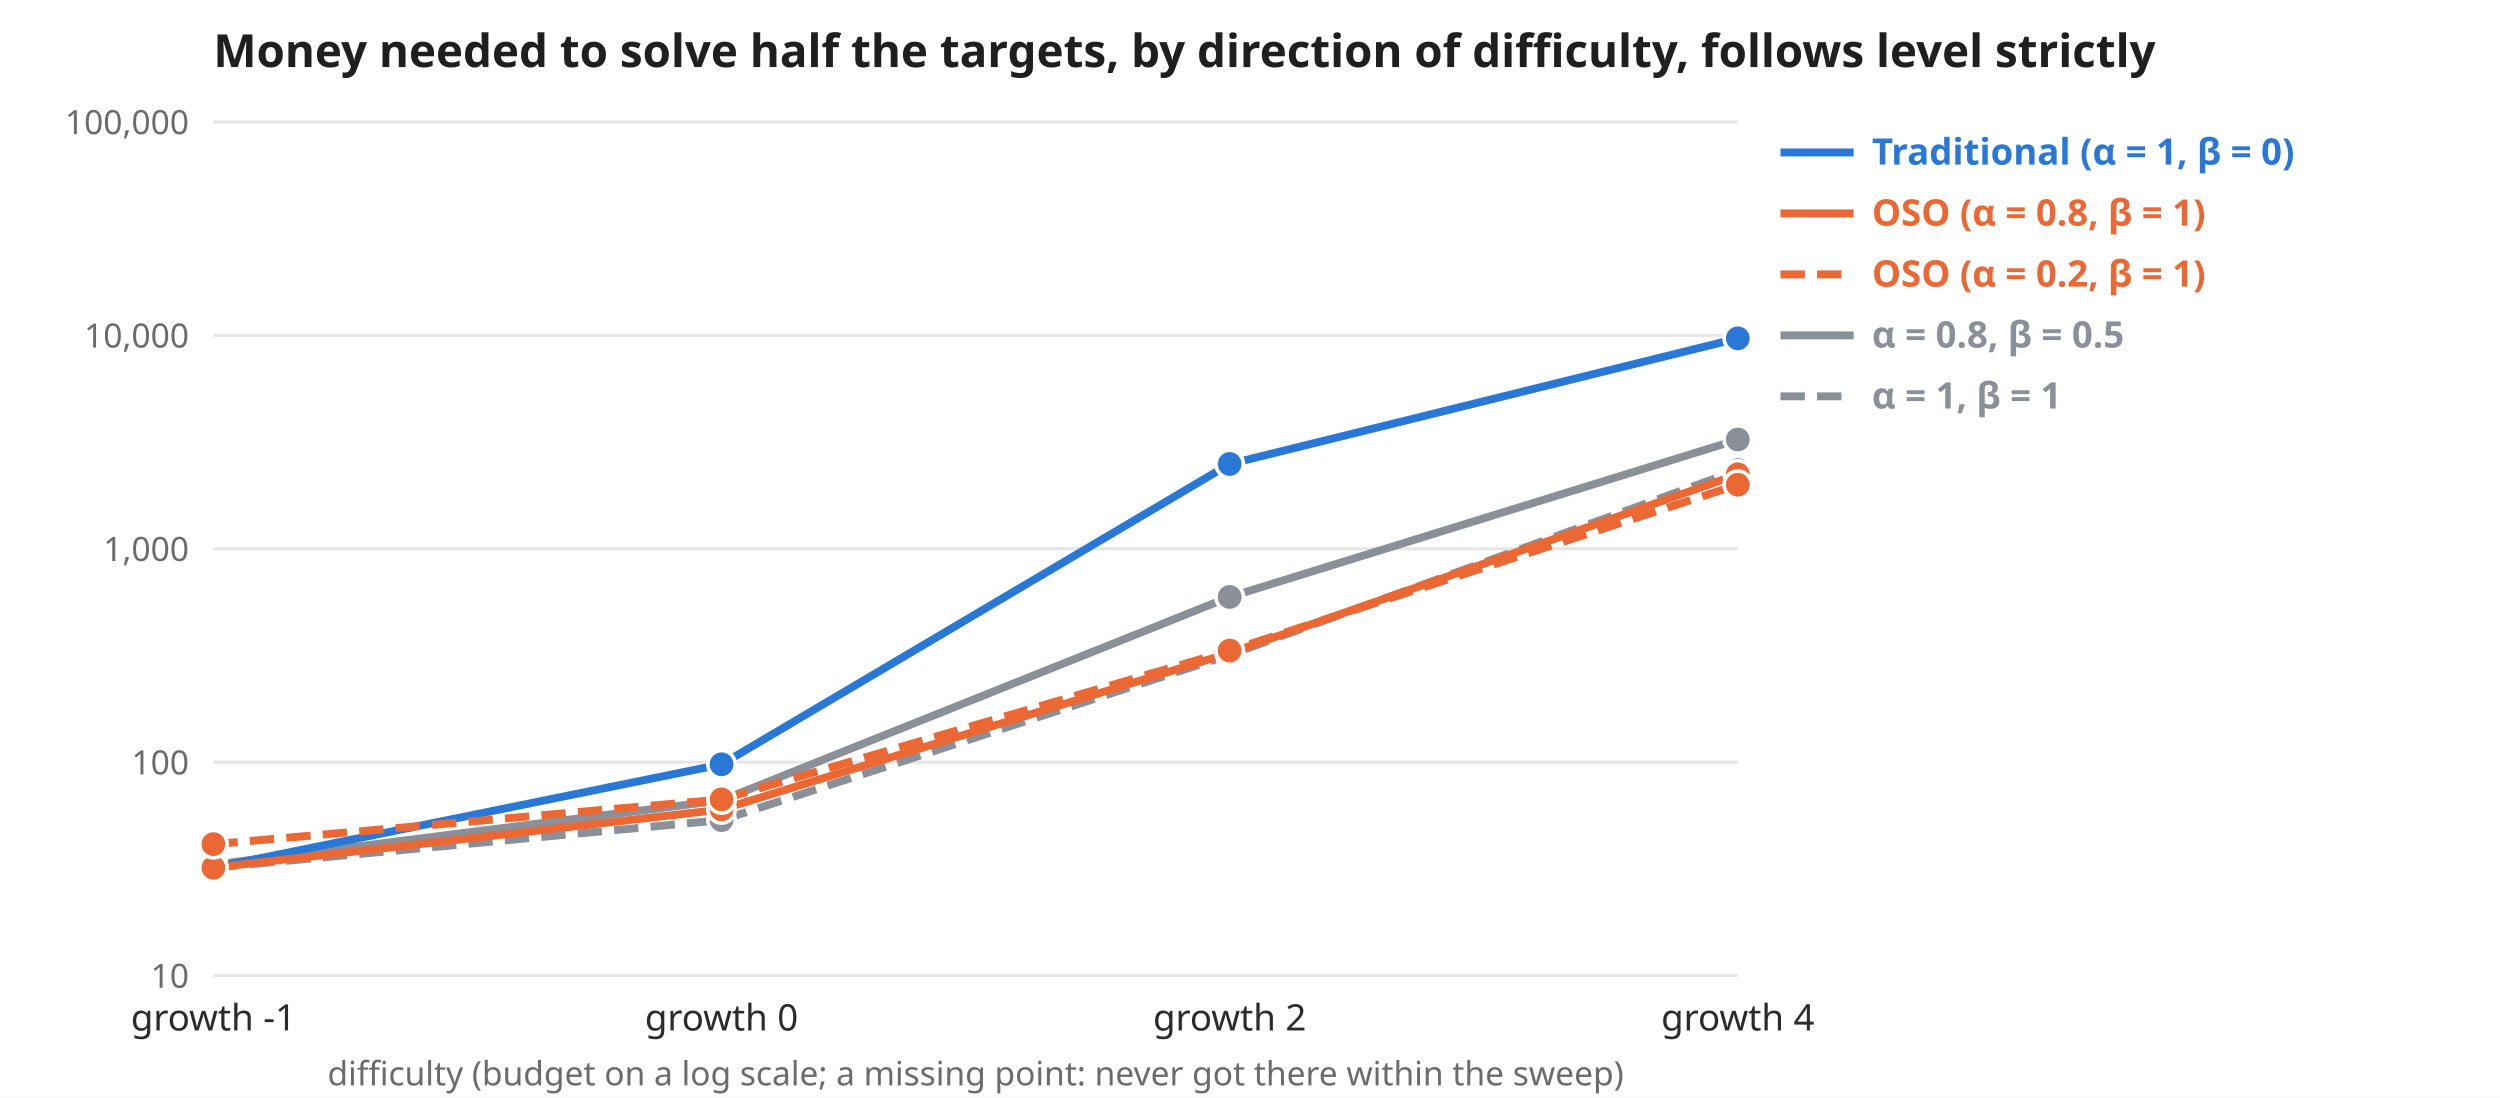
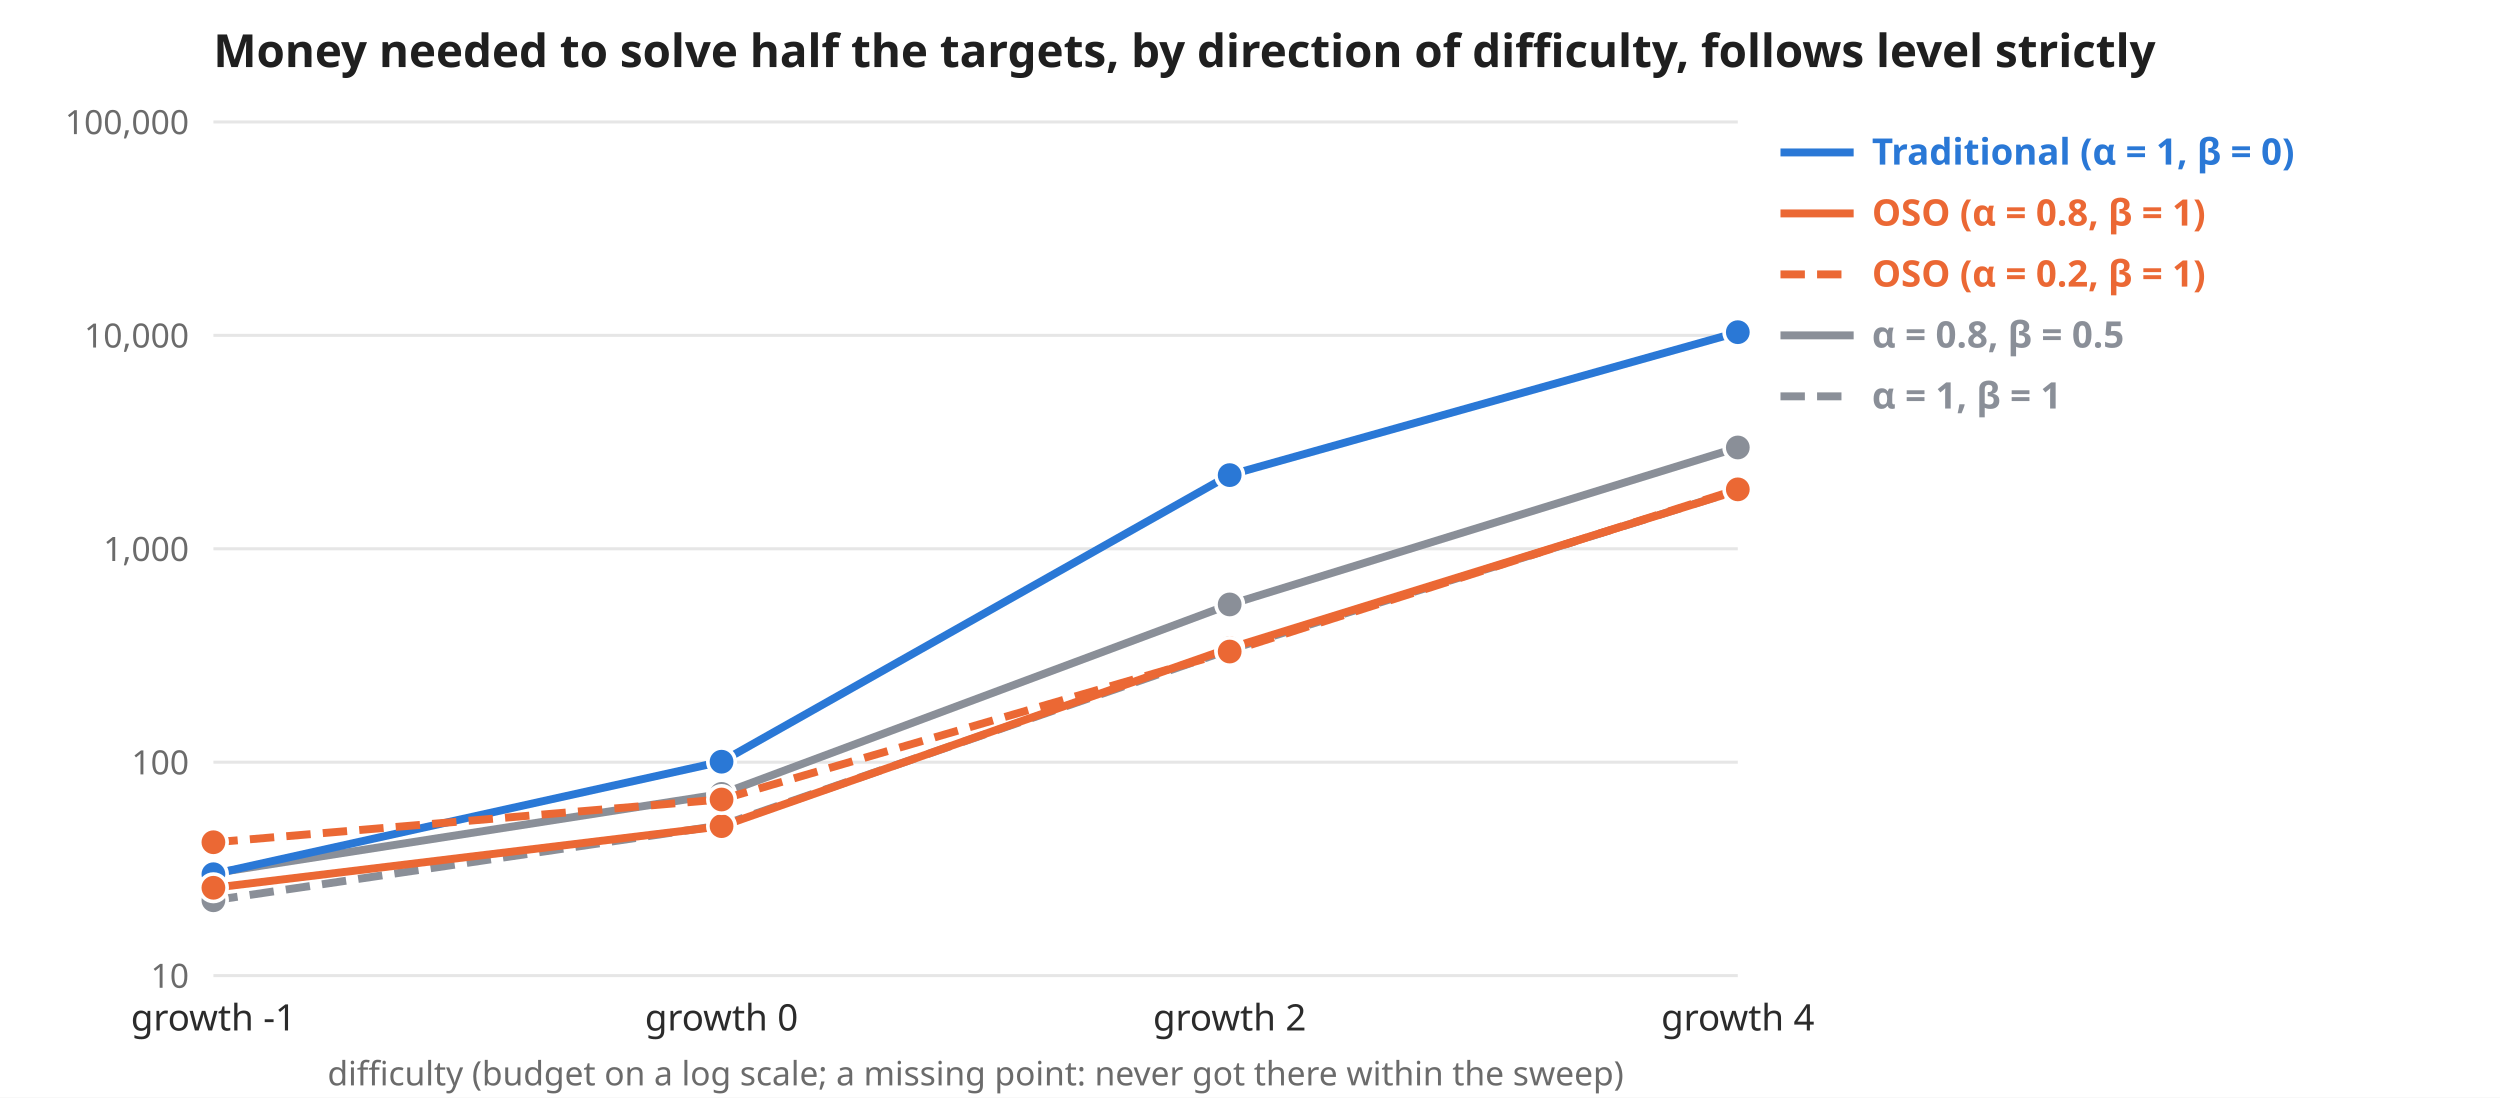
<svg xmlns="http://www.w3.org/2000/svg" viewBox="0 0 820 360" font-family="system-ui, sans-serif">
  <rect width="820" height="360" fill="#fff" />
  <text x="70" y="22" font-size="15" font-weight="700" fill="#1f1f1f">Money needed to solve half the targets, by direction of difficulty, follows level strictly</text>
  <line x1="70" x2="570" y1="320" y2="320" stroke="#e6e6e6" />
  <text x="62" y="324" text-anchor="end" font-size="11" fill="#6b6b6b">10</text>
  <line x1="70" x2="570" y1="250" y2="250" stroke="#e6e6e6" />
  <text x="62" y="254" text-anchor="end" font-size="11" fill="#6b6b6b">100</text>
  <line x1="70" x2="570" y1="180" y2="180" stroke="#e6e6e6" />
  <text x="62" y="184" text-anchor="end" font-size="11" fill="#6b6b6b">1,000</text>
  <line x1="70" x2="570" y1="110" y2="110" stroke="#e6e6e6" />
  <text x="62" y="114" text-anchor="end" font-size="11" fill="#6b6b6b">10,000</text>
  <line x1="70" x2="570" y1="40" y2="40" stroke="#e6e6e6" />
  <text x="62" y="44" text-anchor="end" font-size="11" fill="#6b6b6b">100,000</text>
  <text x="70" y="338" text-anchor="middle" font-size="12" fill="#2b2b2b">growth -1</text>
  <text x="236.667" y="338" text-anchor="middle" font-size="12" fill="#2b2b2b">growth 0</text>
  <text x="403.333" y="338" text-anchor="middle" font-size="12" fill="#2b2b2b">growth 2</text>
  <text x="570" y="338" text-anchor="middle" font-size="12" fill="#2b2b2b">growth 4</text>
  <text x="320" y="356" text-anchor="middle" font-size="11" fill="#6b6b6b">difficulty (budget on a log scale; a missing point: never got there within the sweep)</text>
-   <path d="M70.0 283.6 L236.7 262.5 L403.3 195.8 L570.0 144.2" fill="none" stroke="#8a8f98" stroke-width="2.6" />
-   <circle cx="70" cy="283.636" r="4.5" fill="#8a8f98" stroke="#fff" stroke-width="1.2" />
-   <circle cx="236.667" cy="262.514" r="4.5" fill="#8a8f98" stroke="#fff" stroke-width="1.2" />
-   <circle cx="403.333" cy="195.795" r="4.5" fill="#8a8f98" stroke="#fff" stroke-width="1.2" />
-   <circle cx="570" cy="144.159" r="4.5" fill="#8a8f98" stroke="#fff" stroke-width="1.2" />
+   <path d="M70.0 286.4 L236.7 260.4 L403.3 198.3 L570.0 146.8" fill="none" stroke="#8a8f98" stroke-width="2.6" />
+   <circle cx="70" cy="286.396" r="4.5" fill="#8a8f98" stroke="#fff" stroke-width="1.2" />
+   <circle cx="236.667" cy="260.397" r="4.5" fill="#8a8f98" stroke="#fff" stroke-width="1.2" />
+   <circle cx="403.333" cy="198.257" r="4.5" fill="#8a8f98" stroke="#fff" stroke-width="1.2" />
+   <circle cx="570" cy="146.772" r="4.5" fill="#8a8f98" stroke="#fff" stroke-width="1.2" />
  <line x1="584" x2="608" y1="110" y2="110" stroke="#8a8f98" stroke-width="2.6" />
  <text x="614" y="114" font-size="12" font-weight="700" fill="#8a8f98">α = 0.8, β = 0.5</text>
-   <path d="M70.0 284.6 L236.7 269.0 L403.3 214.8 L570.0 154.2" fill="none" stroke="#8a8f98" stroke-width="2.6" stroke-dasharray="8 4" />
-   <circle cx="70" cy="284.64" r="4.5" fill="#8a8f98" stroke="#fff" stroke-width="1.2" />
-   <circle cx="236.667" cy="269.005" r="4.5" fill="#8a8f98" stroke="#fff" stroke-width="1.2" />
-   <circle cx="403.333" cy="214.801" r="4.5" fill="#8a8f98" stroke="#fff" stroke-width="1.2" />
-   <circle cx="570" cy="154.155" r="4.5" fill="#8a8f98" stroke="#fff" stroke-width="1.2" />
+   <path d="M70.0 295.3 L236.7 270.7 L403.3 213.1 L570.0 160.8" fill="none" stroke="#8a8f98" stroke-width="2.6" stroke-dasharray="8 4" />
+   <circle cx="70" cy="295.291" r="4.5" fill="#8a8f98" stroke="#fff" stroke-width="1.2" />
+   <circle cx="236.667" cy="270.708" r="4.5" fill="#8a8f98" stroke="#fff" stroke-width="1.2" />
+   <circle cx="403.333" cy="213.149" r="4.5" fill="#8a8f98" stroke="#fff" stroke-width="1.2" />
+   <circle cx="570" cy="160.819" r="4.5" fill="#8a8f98" stroke="#fff" stroke-width="1.2" />
  <line x1="584" x2="608" y1="130" y2="130" stroke="#8a8f98" stroke-width="2.6" stroke-dasharray="8 4" />
  <text x="614" y="134" font-size="12" font-weight="700" fill="#8a8f98">α = 1, β = 1</text>
-   <path d="M70.0 284.6 L236.7 250.7 L403.3 152.2 L570.0 111.0" fill="none" stroke="#2a78d6" stroke-width="2.6" />
-   <circle cx="70" cy="284.64" r="4.5" fill="#2a78d6" stroke="#fff" stroke-width="1.2" />
-   <circle cx="236.667" cy="250.69" r="4.5" fill="#2a78d6" stroke="#fff" stroke-width="1.2" />
-   <circle cx="403.333" cy="152.186" r="4.5" fill="#2a78d6" stroke="#fff" stroke-width="1.2" />
-   <circle cx="570" cy="110.976" r="4.5" fill="#2a78d6" stroke="#fff" stroke-width="1.2" />
+   <path d="M70.0 286.7 L236.7 249.8 L403.3 155.8 L570.0 109.0" fill="none" stroke="#2a78d6" stroke-width="2.6" />
+   <circle cx="70" cy="286.747" r="4.5" fill="#2a78d6" stroke="#fff" stroke-width="1.2" />
+   <circle cx="236.667" cy="249.839" r="4.5" fill="#2a78d6" stroke="#fff" stroke-width="1.2" />
+   <circle cx="403.333" cy="155.838" r="4.5" fill="#2a78d6" stroke="#fff" stroke-width="1.2" />
+   <circle cx="570" cy="108.956" r="4.5" fill="#2a78d6" stroke="#fff" stroke-width="1.2" />
  <line x1="584" x2="608" y1="50" y2="50" stroke="#2a78d6" stroke-width="2.6" />
  <text x="614" y="54" font-size="12" font-weight="700" fill="#2a78d6">Traditional (α = 1, β = 0)</text>
-   <path d="M70.0 284.6 L236.7 265.5 L403.3 214.2 L570.0 155.6" fill="none" stroke="#eb6834" stroke-width="2.6" />
-   <circle cx="70" cy="284.64" r="4.5" fill="#eb6834" stroke="#fff" stroke-width="1.2" />
-   <circle cx="236.667" cy="265.483" r="4.5" fill="#eb6834" stroke="#fff" stroke-width="1.2" />
-   <circle cx="403.333" cy="214.198" r="4.5" fill="#eb6834" stroke="#fff" stroke-width="1.2" />
-   <circle cx="570" cy="155.573" r="4.5" fill="#eb6834" stroke="#fff" stroke-width="1.2" />
+   <path d="M70.0 291.2 L236.7 271.0 L403.3 212.6 L570.0 160.9" fill="none" stroke="#eb6834" stroke-width="2.6" />
+   <circle cx="70" cy="291.189" r="4.5" fill="#eb6834" stroke="#fff" stroke-width="1.2" />
+   <circle cx="236.667" cy="270.976" r="4.5" fill="#eb6834" stroke="#fff" stroke-width="1.2" />
+   <circle cx="403.333" cy="212.59" r="4.5" fill="#eb6834" stroke="#fff" stroke-width="1.2" />
+   <circle cx="570" cy="160.932" r="4.5" fill="#eb6834" stroke="#fff" stroke-width="1.2" />
  <line x1="584" x2="608" y1="70" y2="70" stroke="#eb6834" stroke-width="2.6" />
  <text x="614" y="74" font-size="12" font-weight="700" fill="#eb6834">OSO (α = 0.8, β = 1)</text>
-   <path d="M70.0 276.9 L236.7 262.2 L403.3 213.4 L570.0 159.0" fill="none" stroke="#eb6834" stroke-width="2.6" stroke-dasharray="8 4" />
-   <circle cx="70" cy="276.876" r="4.5" fill="#eb6834" stroke="#fff" stroke-width="1.2" />
-   <circle cx="236.667" cy="262.208" r="4.5" fill="#eb6834" stroke="#fff" stroke-width="1.2" />
-   <circle cx="403.333" cy="213.396" r="4.5" fill="#eb6834" stroke="#fff" stroke-width="1.2" />
-   <circle cx="570" cy="158.987" r="4.5" fill="#eb6834" stroke="#fff" stroke-width="1.2" />
+   <path d="M70.0 276.3 L236.7 262.2 L403.3 213.7 L570.0 160.5" fill="none" stroke="#eb6834" stroke-width="2.6" stroke-dasharray="8 4" />
+   <circle cx="70" cy="276.254" r="4.5" fill="#eb6834" stroke="#fff" stroke-width="1.2" />
+   <circle cx="236.667" cy="262.241" r="4.5" fill="#eb6834" stroke="#fff" stroke-width="1.2" />
+   <circle cx="403.333" cy="213.704" r="4.5" fill="#eb6834" stroke="#fff" stroke-width="1.2" />
+   <circle cx="570" cy="160.512" r="4.5" fill="#eb6834" stroke="#fff" stroke-width="1.2" />
  <line x1="584" x2="608" y1="90" y2="90" stroke="#eb6834" stroke-width="2.6" stroke-dasharray="8 4" />
  <text x="614" y="94" font-size="12" font-weight="700" fill="#eb6834">OSO (α = 0.2, β = 1)</text>
</svg>
